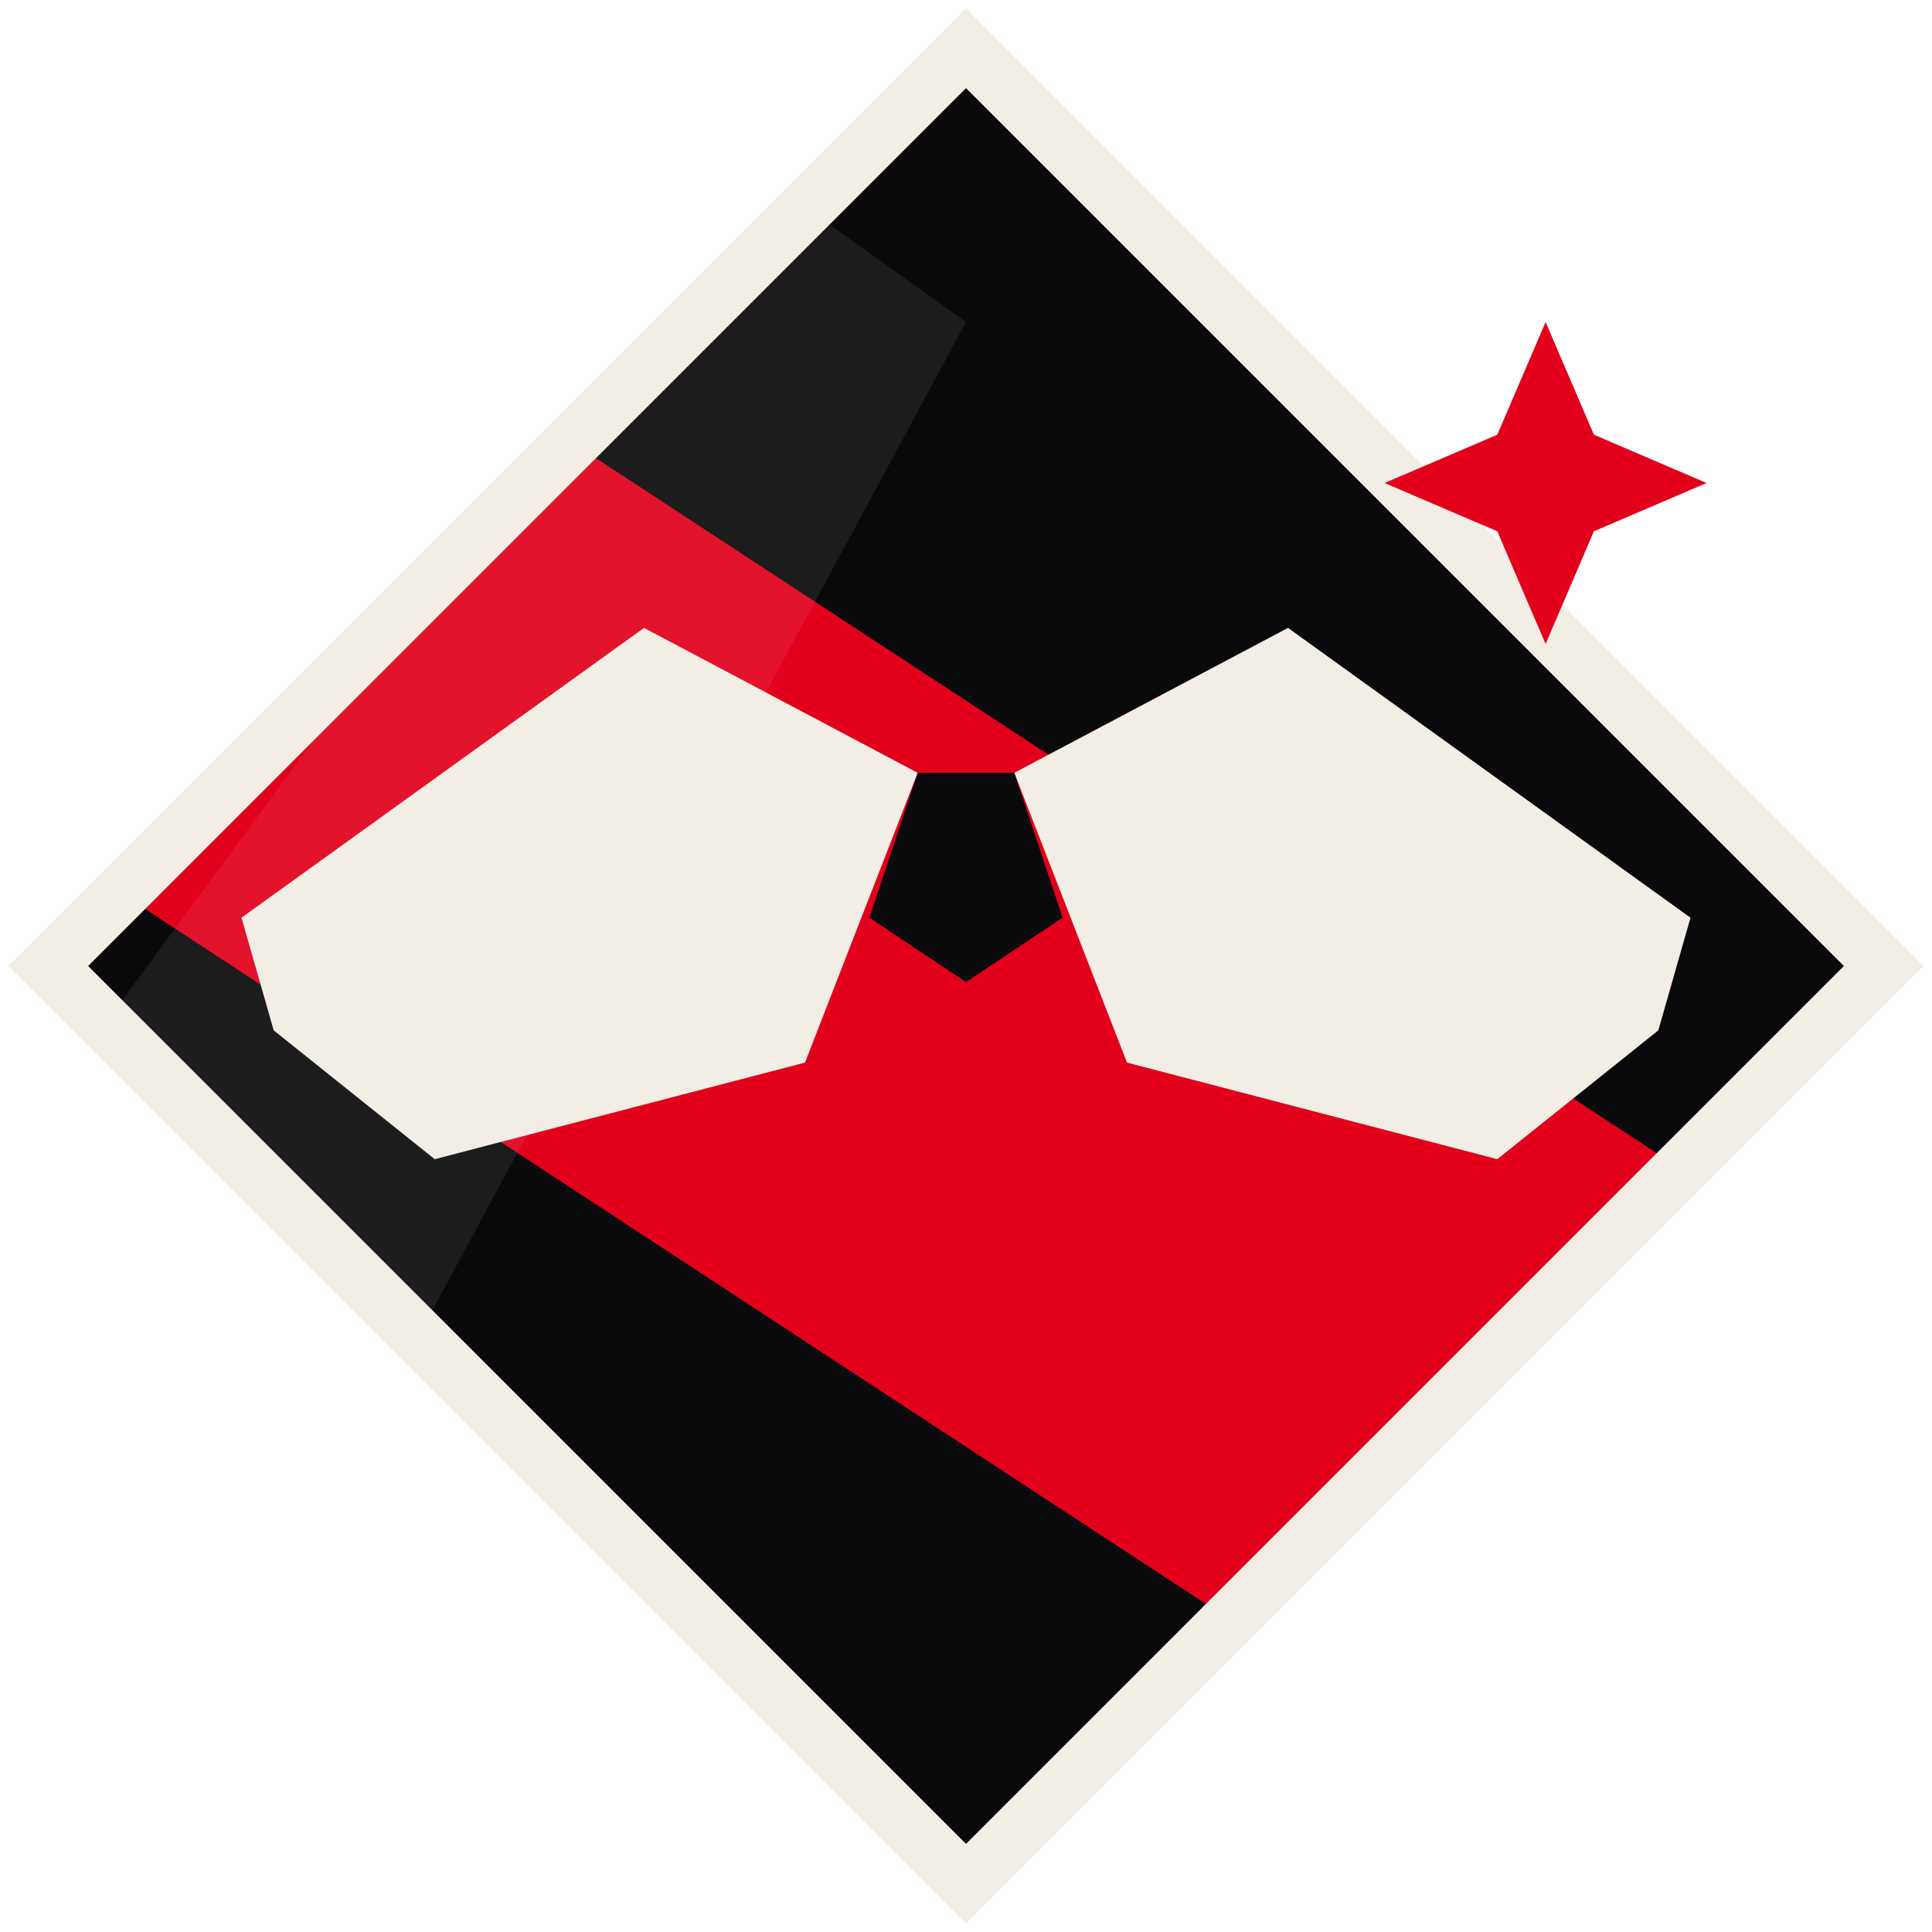
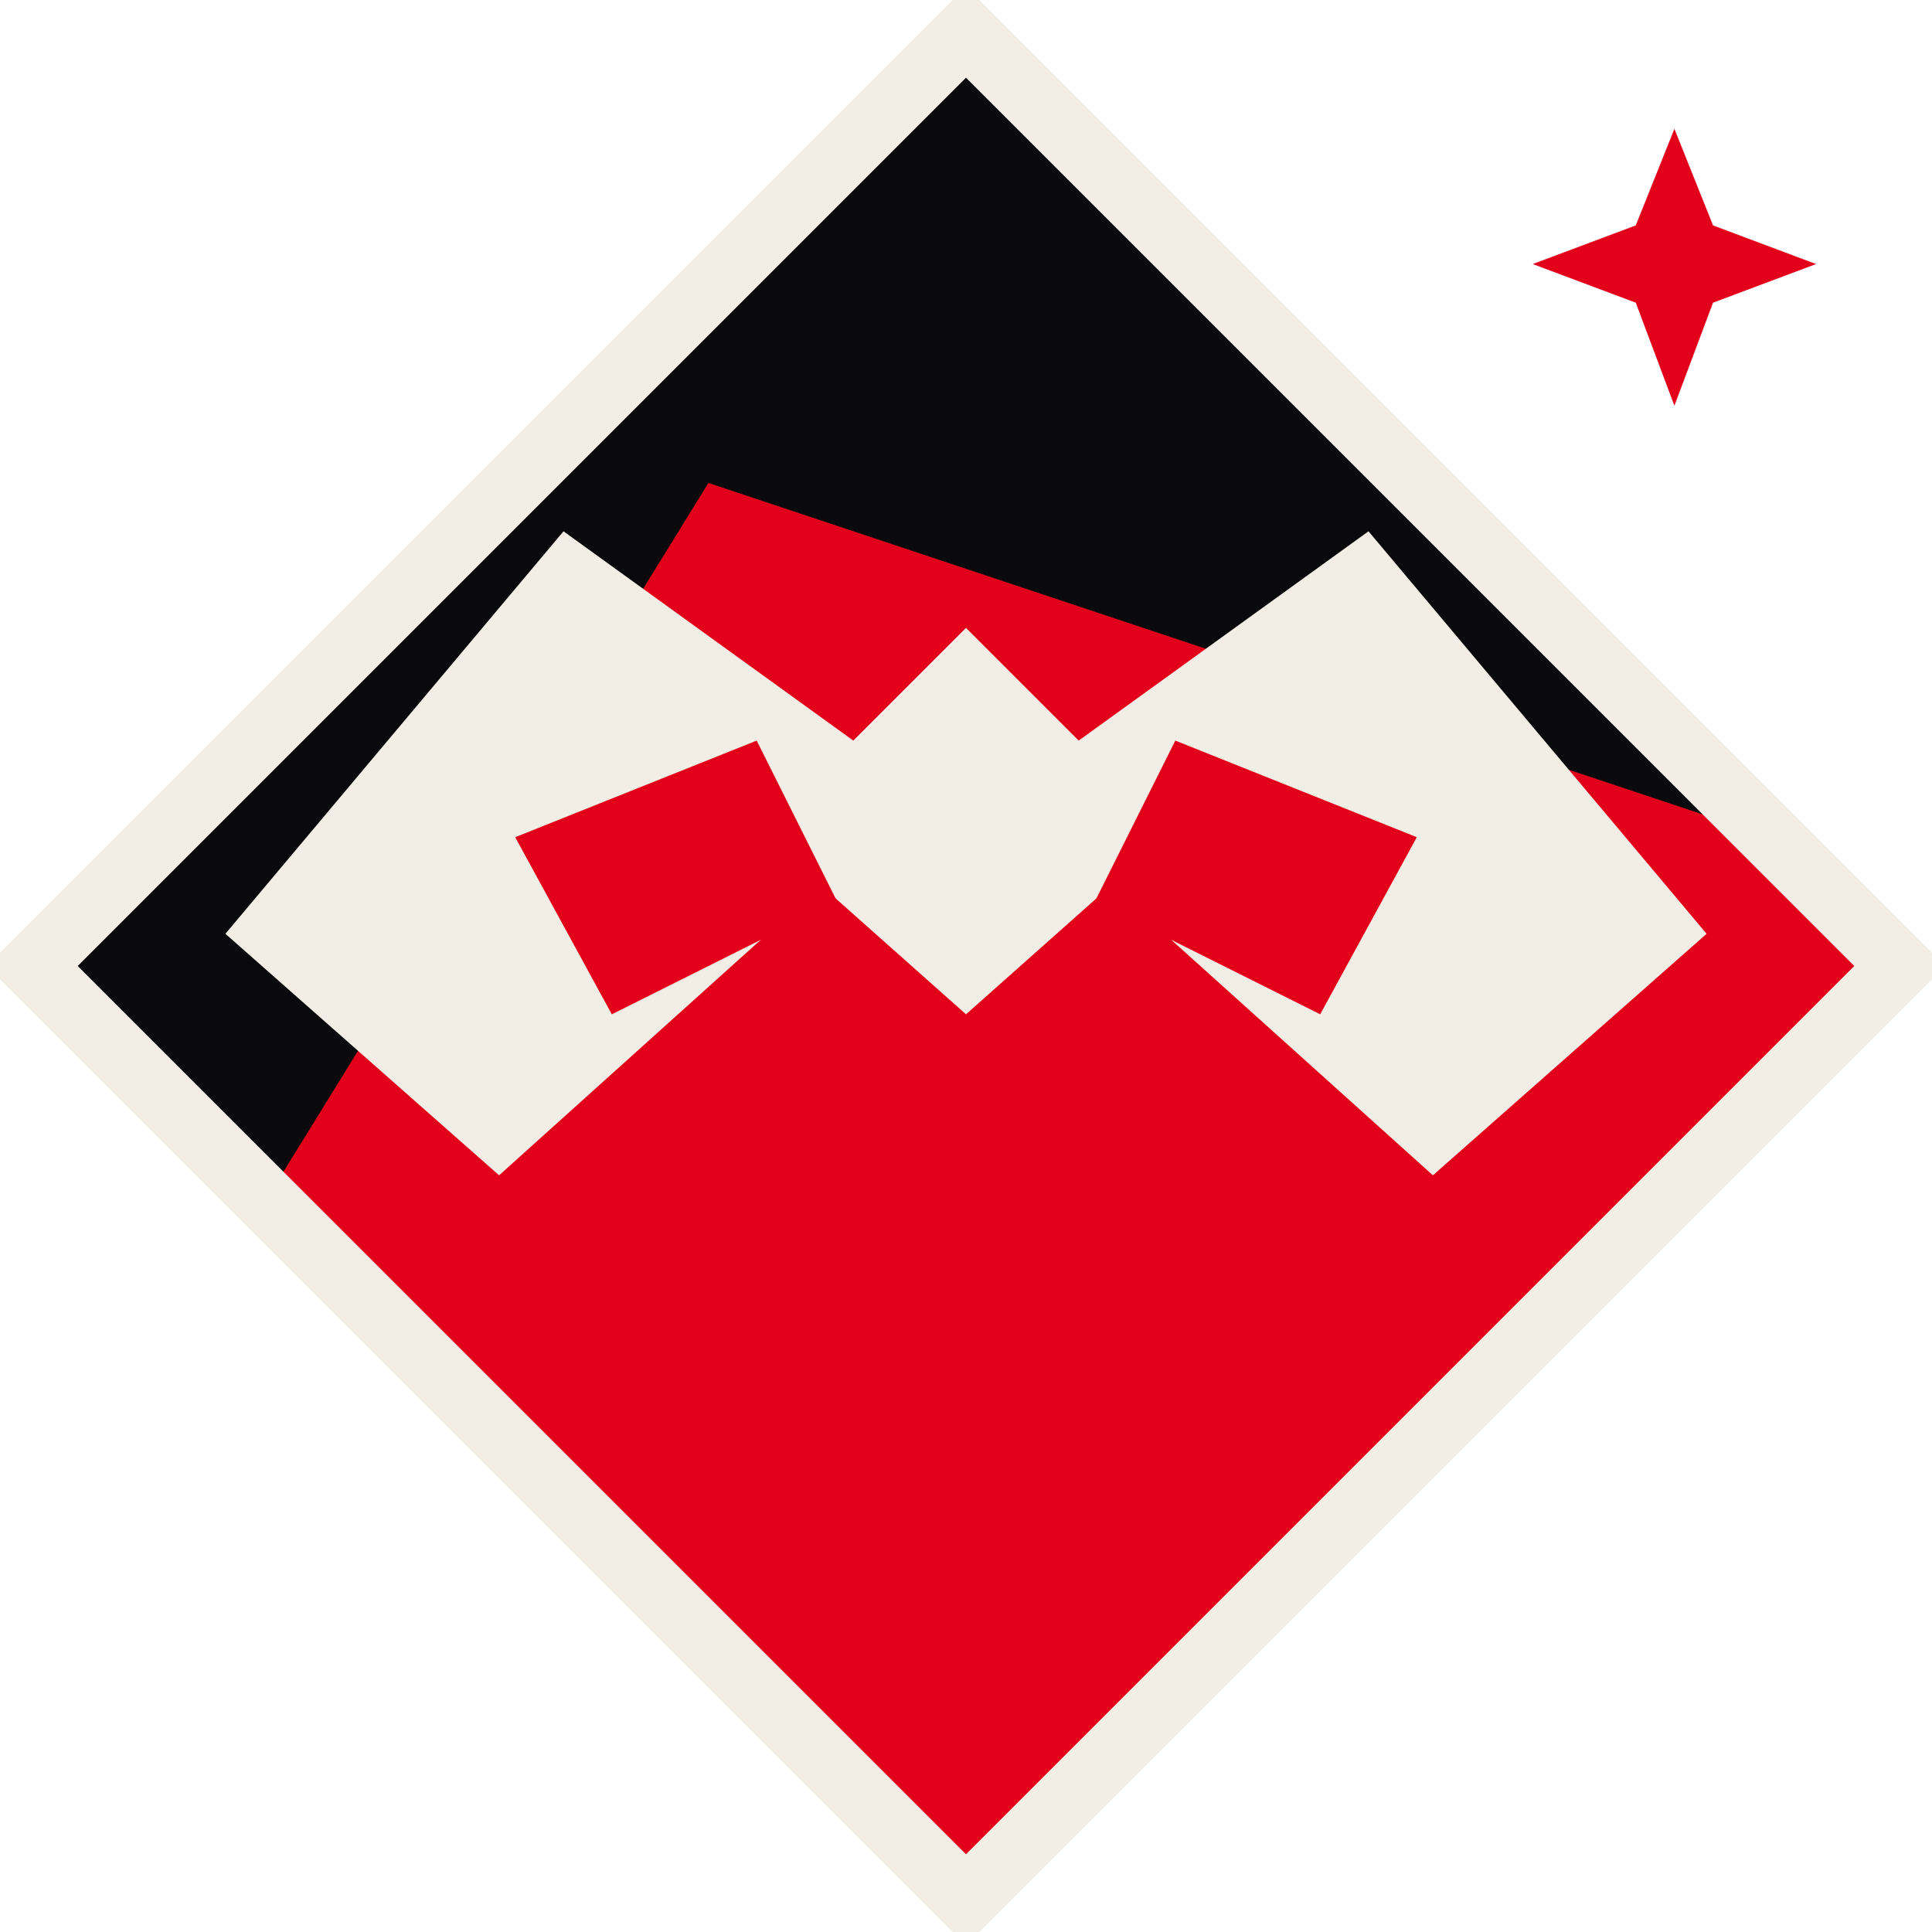
<svg xmlns="http://www.w3.org/2000/svg" viewBox="0 0 120 120" role="img" aria-label="MaskShift">
  <defs>
    <clipPath id="ms-diamond">
-       <polygon points="60,3 117,60 60,117 3,60" />
+       <polygon points="60,2 118,60 60,118 2,60" />
    </clipPath>
  </defs>
-   <polygon points="60,3 117,60 60,117 3,60" fill="#0a0a0c" />
+   <polygon points="60,2 118,60 60,118 2,60" fill="#0a0a0c" />
  <g clip-path="url(#ms-diamond)">
-     <polygon points="-10,44 18,16 134,92 106,120" fill="#e2001b" />
-     <polygon points="-10,86 46,10 60,20 6,120" fill="#f2eee6" opacity=".08" />
+     <polygon points="-14,124 44,30 152,66 116,134" fill="#e2001b" />
  </g>
-   <polygon points="60,3 117,60 60,117 3,60" fill="none" stroke="#f2eee6" stroke-width="3.5" />
-   <g fill="#f2eee6">
-     <polygon points="15,57 40,39 57,48 50,66 27,72 17,64" />
-     <polygon points="105,57 80,39 63,48 70,66 93,72 103,64" />
-   </g>
-   <g fill="#0a0a0c">
-     <polygon points="57,48 63,48 66,57 60,61 54,57" />
-   </g>
-   <path d="M96 20l3 7 7 3-7 3-3 7-3-7-7-3 7-3z" fill="#e2001b" />
+   <polygon points="60,2 118,60 60,118 2,60" fill="none" stroke="#f2eee6" stroke-width="4" />
+   <path d="M14,58 35,33 53,46 60,39 67,46 85,33 106,58 89,73 69,55 60,63 51,55 31,73 Z" fill="#f2eee6" />
+   <path d="M32,52 47,46 52,56 38,63 Z" fill="#e2001b" />
+   <path d="M88,52 73,46 68,56 82,63 Z" fill="#e2001b" />
+   <path d="M104,8 106.4,14 112.8,16.4 106.4,18.8 104,25.2 101.6,18.8 95.2,16.4 101.6,14 Z" fill="#e2001b" />
</svg>
